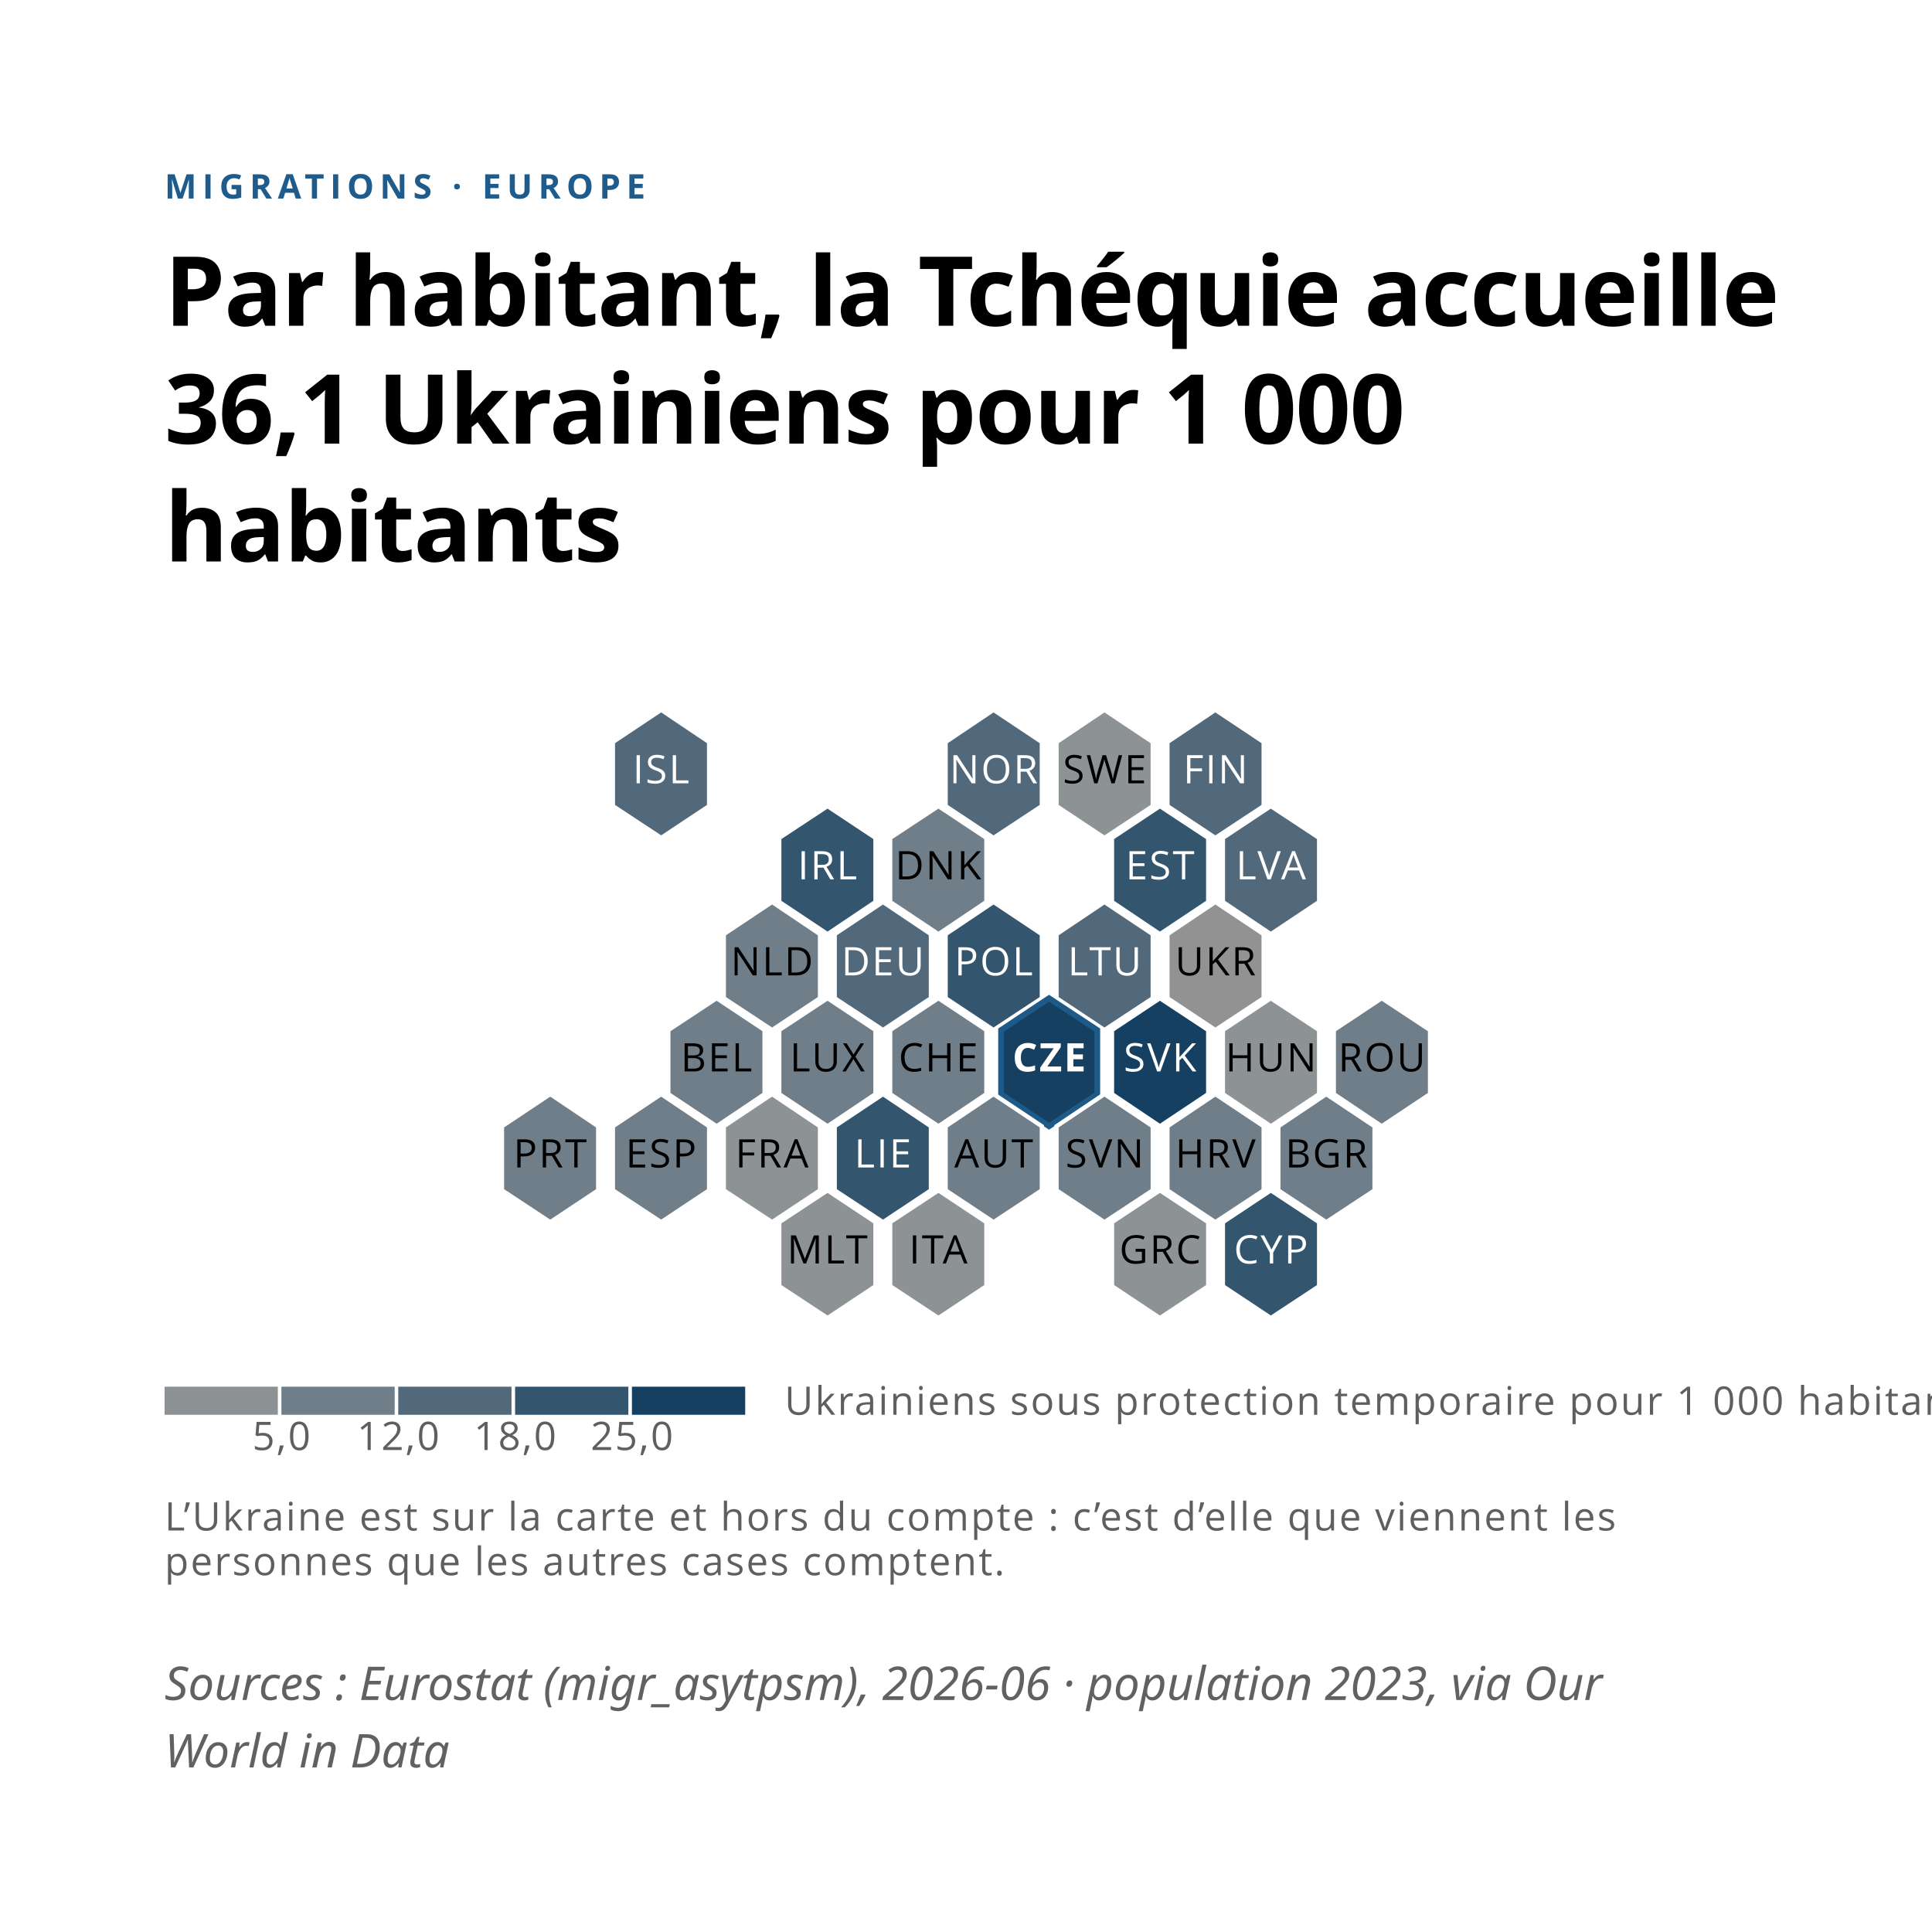
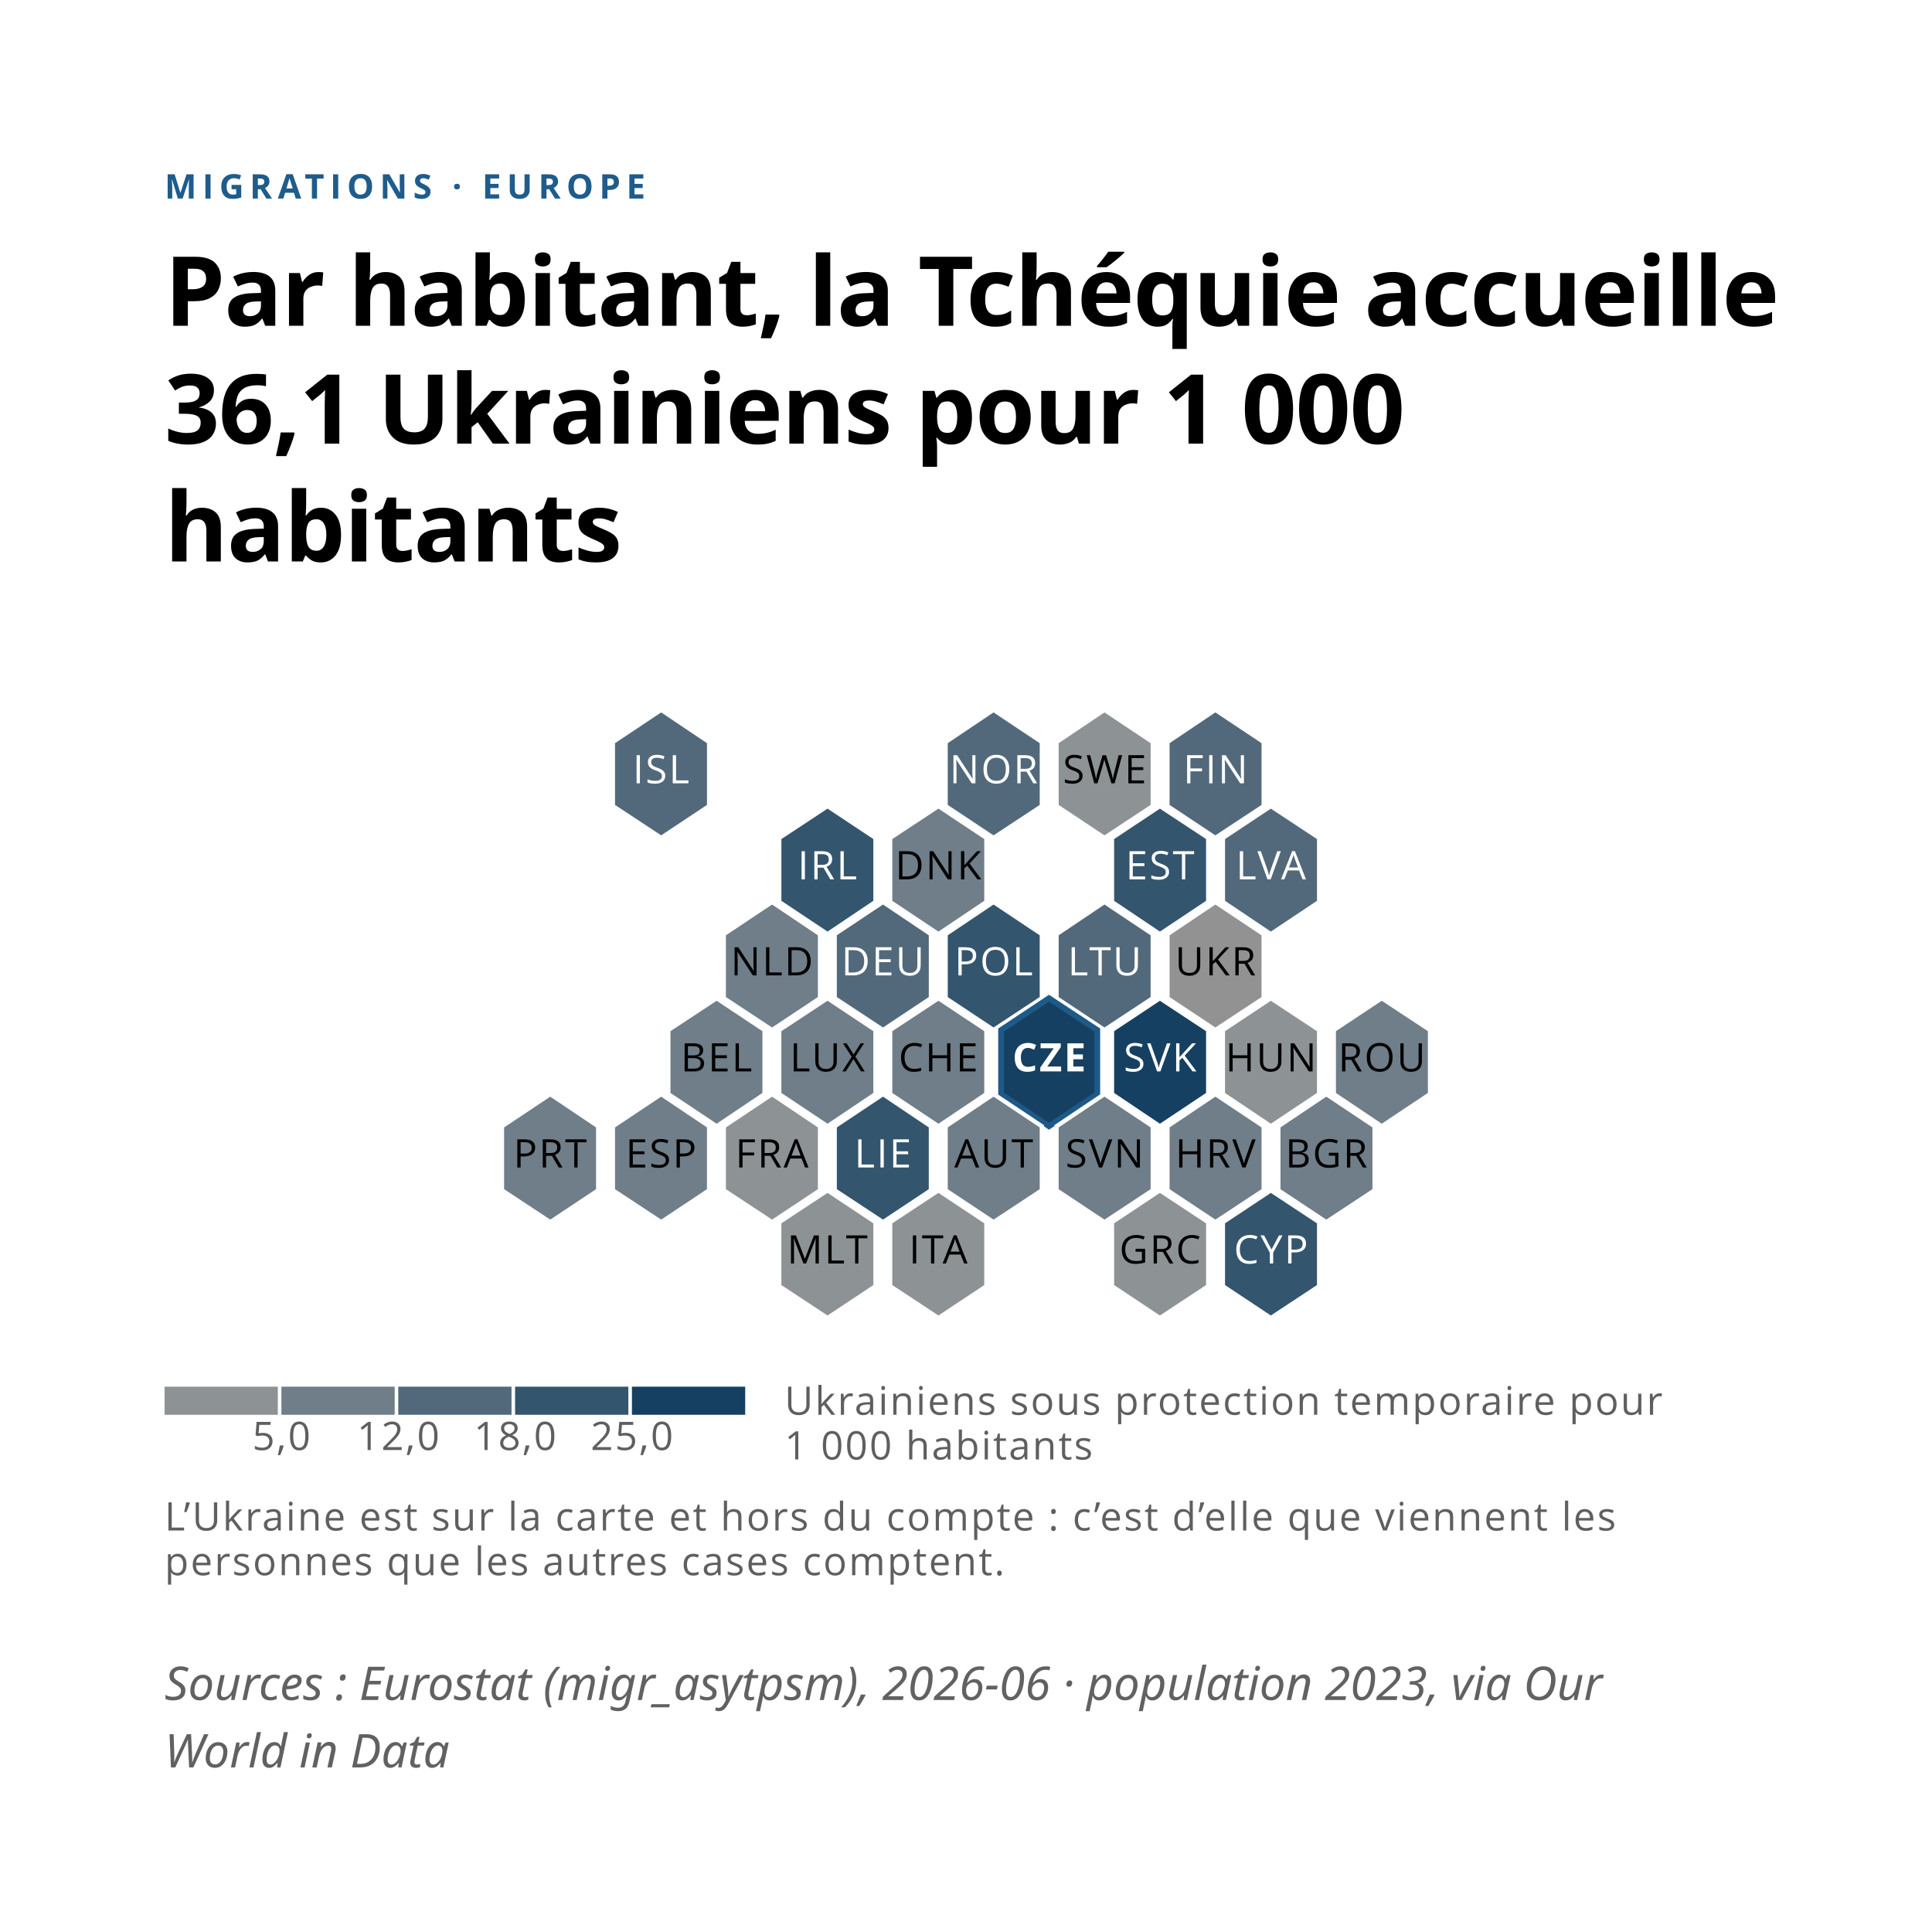
<svg xmlns="http://www.w3.org/2000/svg" width="540" height="540" viewBox="0 0 540 540" role="img" aria-label="Grille d’hexagones : un hexagone par pays européen, tous de même taille, rangés à peu près comme la carte. La teinte donne le nombre d’Ukrainiens sous protection temporaire pour 1 000 habitants en 2026-06. La Tchéquie est la plus foncée à 36,1 pour 1 000, devant la Slovaquie et la Pologne ; l’Allemagne, première en nombre absolu, n’est que 11e ici avec 14,8, et la France est la plus claire à 0,7. L’Ukraine a sa case, hors du compte.">
  <rect x="0" y="0" width="540" height="540" fill="#FFFFFF" />
  <text x="46" y="55.5" font-family="Open Sans" font-size="9.5" font-weight="700" font-style="normal" letter-spacing="1.6" fill="#1F5C8B">MIGRATIONS · EUROPE</text>
  <text x="46" y="91.05" font-family="Merriweather" font-size="27" font-weight="700" font-style="normal" letter-spacing="-0.3" fill="#000000">Par habitant, la Tchéquie accueille</text>
  <text x="46" y="123.991" font-family="Merriweather" font-size="27" font-weight="700" font-style="normal" letter-spacing="-0.3" fill="#000000">36,1 Ukrainiens pour 1 000</text>
  <text x="46" y="156.933" font-family="Merriweather" font-size="27" font-weight="700" font-style="normal" letter-spacing="-0.3" fill="#000000">habitants</text>
  <g>
    <path d="M 184.8 198.4 L 198.2 207.4 L 198.2 225.3 L 184.8 234.2 L 171.3 225.3 L 171.3 207.4 Z" fill="#52697b" stroke="#FFFFFF" stroke-width="1.2" />
    <text x="184.763" y="218.94" text-anchor="middle" font-family="Open Sans" font-size="11" font-weight="400" font-style="normal" letter-spacing="0.5" fill="#FFFFFF">ISL</text>
  </g>
  <g>
    <path d="M 277.7 198.4 L 291.2 207.4 L 291.2 225.3 L 277.7 234.2 L 264.3 225.3 L 264.3 207.4 Z" fill="#52697b" stroke="#FFFFFF" stroke-width="1.2" />
    <text x="277.749" y="218.94" text-anchor="middle" font-family="Open Sans" font-size="11" font-weight="400" font-style="normal" letter-spacing="0.5" fill="#FFFFFF">NOR</text>
  </g>
  <g>
    <path d="M 308.7 198.4 L 322.2 207.4 L 322.2 225.3 L 308.7 234.2 L 295.3 225.3 L 295.3 207.4 Z" fill="#8d9295" stroke="#FFFFFF" stroke-width="1.2" />
    <text x="308.744" y="218.94" text-anchor="middle" font-family="Open Sans" font-size="11" font-weight="400" font-style="normal" letter-spacing="0.5" fill="#000000">SWE</text>
  </g>
  <g>
    <path d="M 339.7 198.4 L 353.2 207.4 L 353.2 225.3 L 339.7 234.2 L 326.3 225.3 L 326.3 207.4 Z" fill="#52697b" stroke="#FFFFFF" stroke-width="1.2" />
    <text x="339.739" y="218.94" text-anchor="middle" font-family="Open Sans" font-size="11" font-weight="400" font-style="normal" letter-spacing="0.5" fill="#FFFFFF">FIN</text>
  </g>
  <g>
    <path d="M 231.3 225.3 L 244.7 234.2 L 244.7 252.1 L 231.3 261.1 L 217.8 252.1 L 217.8 234.2 Z" fill="#34556e" stroke="#FFFFFF" stroke-width="1.2" />
    <text x="231.256" y="245.783" text-anchor="middle" font-family="Open Sans" font-size="11" font-weight="400" font-style="normal" letter-spacing="0.5" fill="#FFFFFF">IRL</text>
  </g>
  <g>
    <path d="M 262.3 225.3 L 275.7 234.2 L 275.7 252.1 L 262.3 261.1 L 248.8 252.1 L 248.8 234.2 Z" fill="#6f7e88" stroke="#FFFFFF" stroke-width="1.2" />
    <text x="262.251" y="245.783" text-anchor="middle" font-family="Open Sans" font-size="11" font-weight="400" font-style="normal" letter-spacing="0.5" fill="#000000">DNK</text>
  </g>
  <g>
    <path d="M 324.2 225.3 L 337.7 234.2 L 337.7 252.1 L 324.2 261.1 L 310.8 252.1 L 310.8 234.2 Z" fill="#34556e" stroke="#FFFFFF" stroke-width="1.2" />
    <text x="324.242" y="245.783" text-anchor="middle" font-family="Open Sans" font-size="11" font-weight="400" font-style="normal" letter-spacing="0.5" fill="#FFFFFF">EST</text>
  </g>
  <g>
    <path d="M 355.2 225.3 L 368.7 234.2 L 368.7 252.1 L 355.2 261.1 L 341.8 252.1 L 341.8 234.2 Z" fill="#52697b" stroke="#FFFFFF" stroke-width="1.2" />
    <text x="355.237" y="245.783" text-anchor="middle" font-family="Open Sans" font-size="11" font-weight="400" font-style="normal" letter-spacing="0.5" fill="#FFFFFF">LVA</text>
  </g>
  <g>
    <path d="M 215.8 252.1 L 229.2 261.1 L 229.2 279.0 L 215.8 287.9 L 202.3 279.0 L 202.3 261.1 Z" fill="#6f7e88" stroke="#FFFFFF" stroke-width="1.2" />
    <text x="215.758" y="272.626" text-anchor="middle" font-family="Open Sans" font-size="11" font-weight="400" font-style="normal" letter-spacing="0.5" fill="#000000">NLD</text>
  </g>
  <g>
    <path d="M 246.8 252.1 L 260.2 261.1 L 260.2 279.0 L 246.8 287.9 L 233.3 279.0 L 233.3 261.1 Z" fill="#52697b" stroke="#FFFFFF" stroke-width="1.2" />
    <text x="246.754" y="272.626" text-anchor="middle" font-family="Open Sans" font-size="11" font-weight="400" font-style="normal" letter-spacing="0.5" fill="#FFFFFF">DEU</text>
  </g>
  <g>
    <path d="M 277.7 252.1 L 291.2 261.1 L 291.2 279.0 L 277.7 287.9 L 264.3 279.0 L 264.3 261.1 Z" fill="#34556e" stroke="#FFFFFF" stroke-width="1.2" />
    <text x="277.749" y="272.626" text-anchor="middle" font-family="Open Sans" font-size="11" font-weight="400" font-style="normal" letter-spacing="0.5" fill="#FFFFFF">POL</text>
  </g>
  <g>
    <path d="M 308.7 252.1 L 322.2 261.1 L 322.2 279.0 L 308.7 287.9 L 295.3 279.0 L 295.3 261.1 Z" fill="#52697b" stroke="#FFFFFF" stroke-width="1.2" />
    <text x="308.744" y="272.626" text-anchor="middle" font-family="Open Sans" font-size="11" font-weight="400" font-style="normal" letter-spacing="0.5" fill="#FFFFFF">LTU</text>
  </g>
  <g>
    <path d="M 339.7 252.1 L 353.2 261.1 L 353.2 279.0 L 339.7 287.9 L 326.3 279.0 L 326.3 261.1 Z" fill="#929292" stroke="#FFFFFF" stroke-width="1.2" />
    <text x="339.739" y="272.626" text-anchor="middle" font-family="Open Sans" font-size="11" font-weight="400" font-style="normal" letter-spacing="0.5" fill="#000000">UKR</text>
  </g>
  <g>
    <path d="M 200.3 279.0 L 213.7 287.9 L 213.7 305.8 L 200.3 314.8 L 186.8 305.8 L 186.8 287.9 Z" fill="#6f7e88" stroke="#FFFFFF" stroke-width="1.2" />
    <text x="200.261" y="299.468" text-anchor="middle" font-family="Open Sans" font-size="11" font-weight="400" font-style="normal" letter-spacing="0.5" fill="#000000">BEL</text>
  </g>
  <g>
    <path d="M 231.3 279.0 L 244.7 287.9 L 244.7 305.8 L 231.3 314.8 L 217.8 305.8 L 217.8 287.9 Z" fill="#6f7e88" stroke="#FFFFFF" stroke-width="1.2" />
    <text x="231.256" y="299.468" text-anchor="middle" font-family="Open Sans" font-size="11" font-weight="400" font-style="normal" letter-spacing="0.5" fill="#000000">LUX</text>
  </g>
  <g>
    <path d="M 262.3 279.0 L 275.7 287.9 L 275.7 305.8 L 262.3 314.8 L 248.8 305.8 L 248.8 287.9 Z" fill="#6f7e88" stroke="#FFFFFF" stroke-width="1.2" />
    <text x="262.251" y="299.468" text-anchor="middle" font-family="Open Sans" font-size="11" font-weight="400" font-style="normal" letter-spacing="0.5" fill="#000000">CHE</text>
  </g>
  <g>
    <path d="M 293.2 279.0 L 306.7 287.9 L 306.7 305.8 L 293.2 314.8 L 279.8 305.8 L 279.8 287.9 Z" fill="#164061" stroke="#FFFFFF" stroke-width="1.2" />
    <path d="M 293.2 279.0 L 306.7 287.9 L 306.7 305.8 L 293.2 314.8 L 279.8 305.8 L 279.8 287.9 Z" fill="none" stroke="#1e5a88" stroke-width="1.6" />
    <text x="293.246" y="299.468" text-anchor="middle" font-family="Open Sans" font-size="11" font-weight="700" font-style="normal" letter-spacing="0.5" fill="#FFFFFF">CZE</text>
  </g>
  <g>
    <path d="M 324.2 279.0 L 337.7 287.9 L 337.7 305.8 L 324.2 314.8 L 310.8 305.8 L 310.8 287.9 Z" fill="#164061" stroke="#FFFFFF" stroke-width="1.2" />
    <text x="324.242" y="299.468" text-anchor="middle" font-family="Open Sans" font-size="11" font-weight="400" font-style="normal" letter-spacing="0.5" fill="#FFFFFF">SVK</text>
  </g>
  <g>
    <path d="M 355.2 279.0 L 368.7 287.9 L 368.7 305.8 L 355.2 314.8 L 341.8 305.8 L 341.8 287.9 Z" fill="#8d9295" stroke="#FFFFFF" stroke-width="1.2" />
    <text x="355.237" y="299.468" text-anchor="middle" font-family="Open Sans" font-size="11" font-weight="400" font-style="normal" letter-spacing="0.5" fill="#000000">HUN</text>
  </g>
  <g>
    <path d="M 386.2 279.0 L 399.7 287.9 L 399.7 305.8 L 386.2 314.8 L 372.8 305.8 L 372.8 287.9 Z" fill="#6f7e88" stroke="#FFFFFF" stroke-width="1.2" />
    <text x="386.232" y="299.468" text-anchor="middle" font-family="Open Sans" font-size="11" font-weight="400" font-style="normal" letter-spacing="0.5" fill="#000000">ROU</text>
  </g>
  <g>
    <path d="M 153.8 305.8 L 167.2 314.8 L 167.2 332.7 L 153.8 341.6 L 140.3 332.7 L 140.3 314.8 Z" fill="#6f7e88" stroke="#FFFFFF" stroke-width="1.2" />
    <text x="153.768" y="326.311" text-anchor="middle" font-family="Open Sans" font-size="11" font-weight="400" font-style="normal" letter-spacing="0.5" fill="#000000">PRT</text>
  </g>
  <g>
    <path d="M 184.8 305.8 L 198.2 314.8 L 198.2 332.7 L 184.8 341.6 L 171.3 332.7 L 171.3 314.8 Z" fill="#6f7e88" stroke="#FFFFFF" stroke-width="1.2" />
    <text x="184.763" y="326.311" text-anchor="middle" font-family="Open Sans" font-size="11" font-weight="400" font-style="normal" letter-spacing="0.5" fill="#000000">ESP</text>
  </g>
  <g>
    <path d="M 215.8 305.8 L 229.2 314.8 L 229.2 332.7 L 215.8 341.6 L 202.3 332.7 L 202.3 314.8 Z" fill="#8d9295" stroke="#FFFFFF" stroke-width="1.2" />
    <text x="215.758" y="326.311" text-anchor="middle" font-family="Open Sans" font-size="11" font-weight="400" font-style="normal" letter-spacing="0.5" fill="#000000">FRA</text>
  </g>
  <g>
    <path d="M 246.8 305.8 L 260.2 314.8 L 260.2 332.7 L 246.8 341.6 L 233.3 332.7 L 233.3 314.8 Z" fill="#34556e" stroke="#FFFFFF" stroke-width="1.2" />
    <text x="246.754" y="326.311" text-anchor="middle" font-family="Open Sans" font-size="11" font-weight="400" font-style="normal" letter-spacing="0.5" fill="#FFFFFF">LIE</text>
  </g>
  <g>
    <path d="M 277.7 305.8 L 291.2 314.8 L 291.2 332.7 L 277.7 341.6 L 264.3 332.7 L 264.3 314.8 Z" fill="#6f7e88" stroke="#FFFFFF" stroke-width="1.2" />
    <text x="277.749" y="326.311" text-anchor="middle" font-family="Open Sans" font-size="11" font-weight="400" font-style="normal" letter-spacing="0.5" fill="#000000">AUT</text>
  </g>
  <g>
    <path d="M 308.7 305.8 L 322.2 314.8 L 322.2 332.7 L 308.7 341.6 L 295.3 332.7 L 295.3 314.8 Z" fill="#6f7e88" stroke="#FFFFFF" stroke-width="1.2" />
    <text x="308.744" y="326.311" text-anchor="middle" font-family="Open Sans" font-size="11" font-weight="400" font-style="normal" letter-spacing="0.5" fill="#000000">SVN</text>
  </g>
  <g>
    <path d="M 339.7 305.8 L 353.2 314.8 L 353.2 332.7 L 339.7 341.6 L 326.3 332.7 L 326.3 314.8 Z" fill="#6f7e88" stroke="#FFFFFF" stroke-width="1.2" />
    <text x="339.739" y="326.311" text-anchor="middle" font-family="Open Sans" font-size="11" font-weight="400" font-style="normal" letter-spacing="0.5" fill="#000000">HRV</text>
  </g>
  <g>
    <path d="M 370.7 305.8 L 384.2 314.8 L 384.2 332.7 L 370.7 341.6 L 357.3 332.7 L 357.3 314.8 Z" fill="#6f7e88" stroke="#FFFFFF" stroke-width="1.2" />
    <text x="370.735" y="326.311" text-anchor="middle" font-family="Open Sans" font-size="11" font-weight="400" font-style="normal" letter-spacing="0.5" fill="#000000">BGR</text>
  </g>
  <g>
    <path d="M 231.3 332.7 L 244.7 341.6 L 244.7 359.5 L 231.3 368.4 L 217.8 359.5 L 217.8 341.6 Z" fill="#8d9295" stroke="#FFFFFF" stroke-width="1.2" />
    <text x="231.256" y="353.154" text-anchor="middle" font-family="Open Sans" font-size="11" font-weight="400" font-style="normal" letter-spacing="0.5" fill="#000000">MLT</text>
  </g>
  <g>
    <path d="M 262.3 332.7 L 275.7 341.6 L 275.7 359.5 L 262.3 368.4 L 248.8 359.5 L 248.8 341.6 Z" fill="#8d9295" stroke="#FFFFFF" stroke-width="1.2" />
    <text x="262.251" y="353.154" text-anchor="middle" font-family="Open Sans" font-size="11" font-weight="400" font-style="normal" letter-spacing="0.5" fill="#000000">ITA</text>
  </g>
  <g>
    <path d="M 324.2 332.7 L 337.7 341.6 L 337.7 359.5 L 324.2 368.4 L 310.8 359.5 L 310.8 341.6 Z" fill="#8d9295" stroke="#FFFFFF" stroke-width="1.2" />
    <text x="324.242" y="353.154" text-anchor="middle" font-family="Open Sans" font-size="11" font-weight="400" font-style="normal" letter-spacing="0.5" fill="#000000">GRC</text>
  </g>
  <g>
    <path d="M 355.2 332.7 L 368.7 341.6 L 368.7 359.5 L 355.2 368.4 L 341.8 359.5 L 341.8 341.6 Z" fill="#34556e" stroke="#FFFFFF" stroke-width="1.2" />
    <text x="355.237" y="353.154" text-anchor="middle" font-family="Open Sans" font-size="11" font-weight="400" font-style="normal" letter-spacing="0.5" fill="#FFFFFF">CYP</text>
  </g>
  <g>
    <g>
      <rect x="46" y="387.583" width="31.657" height="7.853" fill="#8d9295" />
    </g>
    <g>
      <rect x="78.657" y="387.583" width="31.657" height="7.853" fill="#6f7e88" />
      <text x="78.657" y="405.288" text-anchor="middle" font-family="Open Sans" font-size="11" font-weight="400" font-style="normal" letter-spacing="0.5" fill="#5f5f5f">5,0</text>
    </g>
    <g>
      <rect x="111.313" y="387.583" width="31.657" height="7.853" fill="#52697b" />
      <text x="111.313" y="405.288" text-anchor="middle" font-family="Open Sans" font-size="11" font-weight="400" font-style="normal" letter-spacing="0.5" fill="#5f5f5f">12,0</text>
    </g>
    <g>
      <rect x="143.97" y="387.583" width="31.657" height="7.853" fill="#34556e" />
      <text x="143.97" y="405.288" text-anchor="middle" font-family="Open Sans" font-size="11" font-weight="400" font-style="normal" letter-spacing="0.5" fill="#5f5f5f">18,0</text>
    </g>
    <g>
      <rect x="176.627" y="387.583" width="31.657" height="7.853" fill="#164061" />
      <text x="176.627" y="405.288" text-anchor="middle" font-family="Open Sans" font-size="11" font-weight="400" font-style="normal" letter-spacing="0.5" fill="#5f5f5f">25,0</text>
    </g>
-     <text x="219.284" y="395.435" font-family="Open Sans" font-size="11" font-weight="400" font-style="normal" letter-spacing="0.5" fill="#5f5f5f">Ukrainiens sous protection temporaire pour 1 000 habitants</text>
+     <text x="219.284" y="395.435" font-family="Open Sans" font-size="11" font-weight="400" font-style="normal" letter-spacing="0.5" fill="#5f5f5f">Ukrainiens sous protection temporaire pour</text>
+     <text x="219.284" y="407.93" font-family="Open Sans" font-size="11" font-weight="400" font-style="normal" letter-spacing="0.5" fill="#5f5f5f">1 000 habitants</text>
  </g>
  <text x="46" y="427.783" font-family="Open Sans" font-size="11" font-weight="400" font-style="normal" letter-spacing="0.5" fill="#5f5f5f">L’Ukraine est sur la carte et hors du compte : c’est d’elle que viennent les</text>
  <text x="46" y="440.278" font-family="Open Sans" font-size="11" font-weight="400" font-style="normal" letter-spacing="0.5" fill="#5f5f5f">personnes que les autres cases comptent.</text>
  <text x="46" y="475.151" font-family="Merriweather" font-size="13" font-weight="400" font-style="italic" letter-spacing="0" fill="#616161">Sources : Eurostat (migr_asytpsm), 2026-06 · population 2023, via Our</text>
  <text x="46" y="494" font-family="Merriweather" font-size="13" font-weight="400" font-style="italic" letter-spacing="0" fill="#616161">World in Data</text>
</svg>
